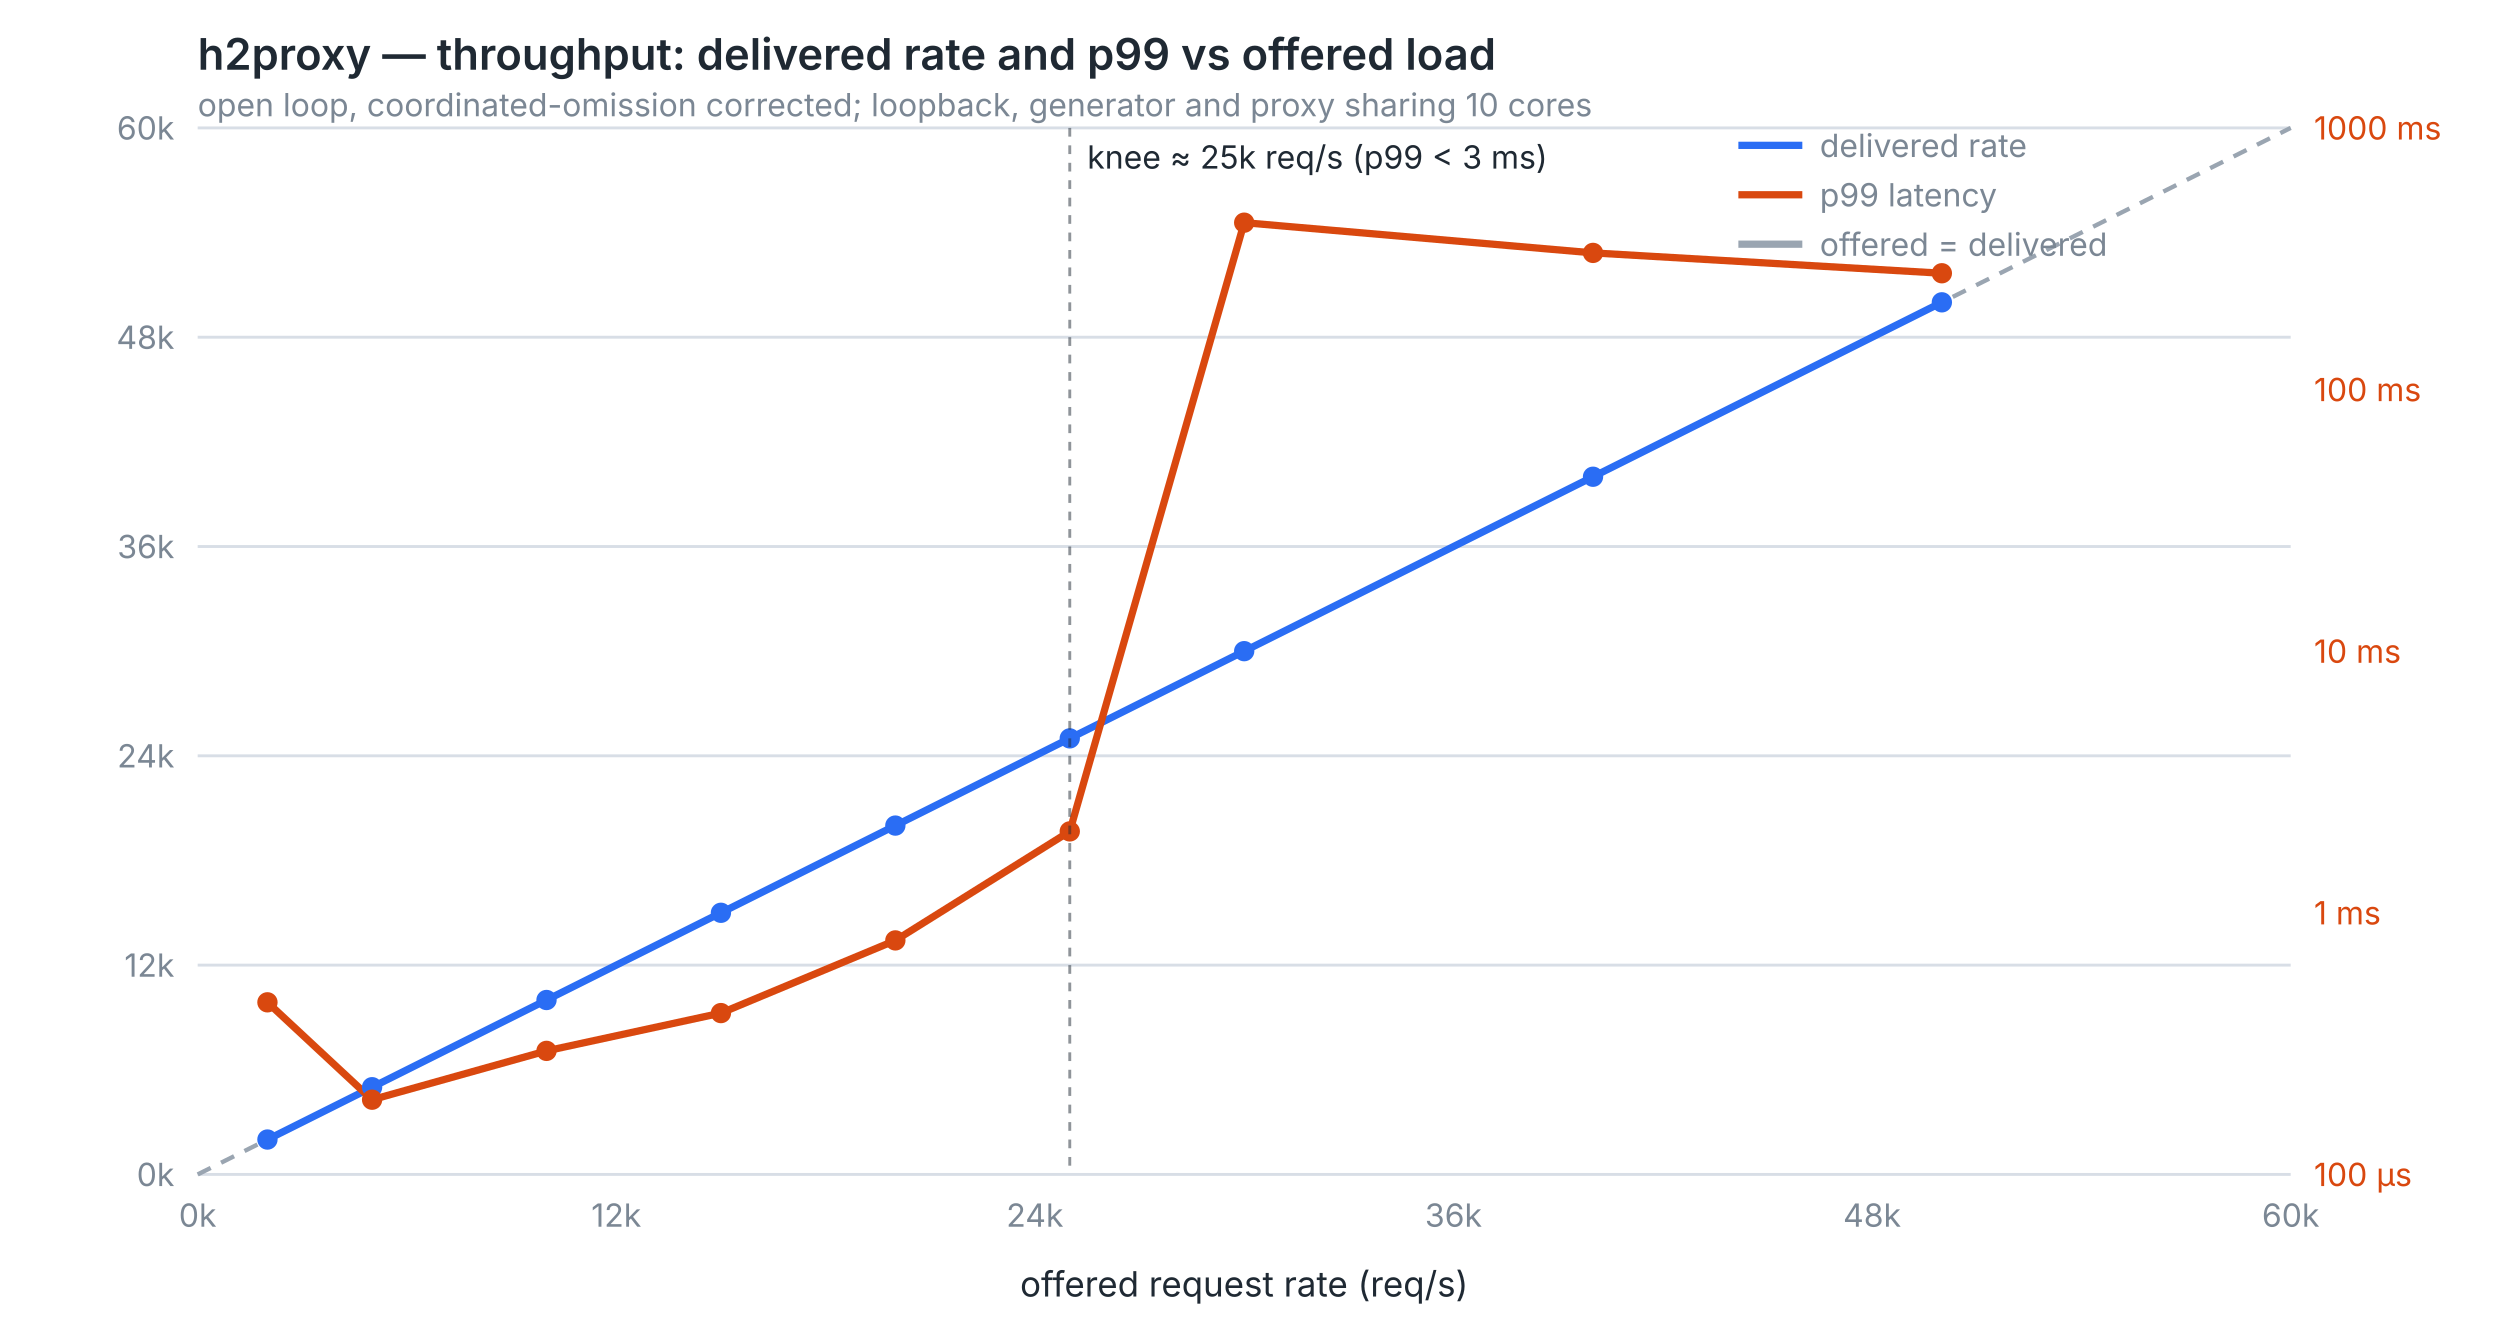
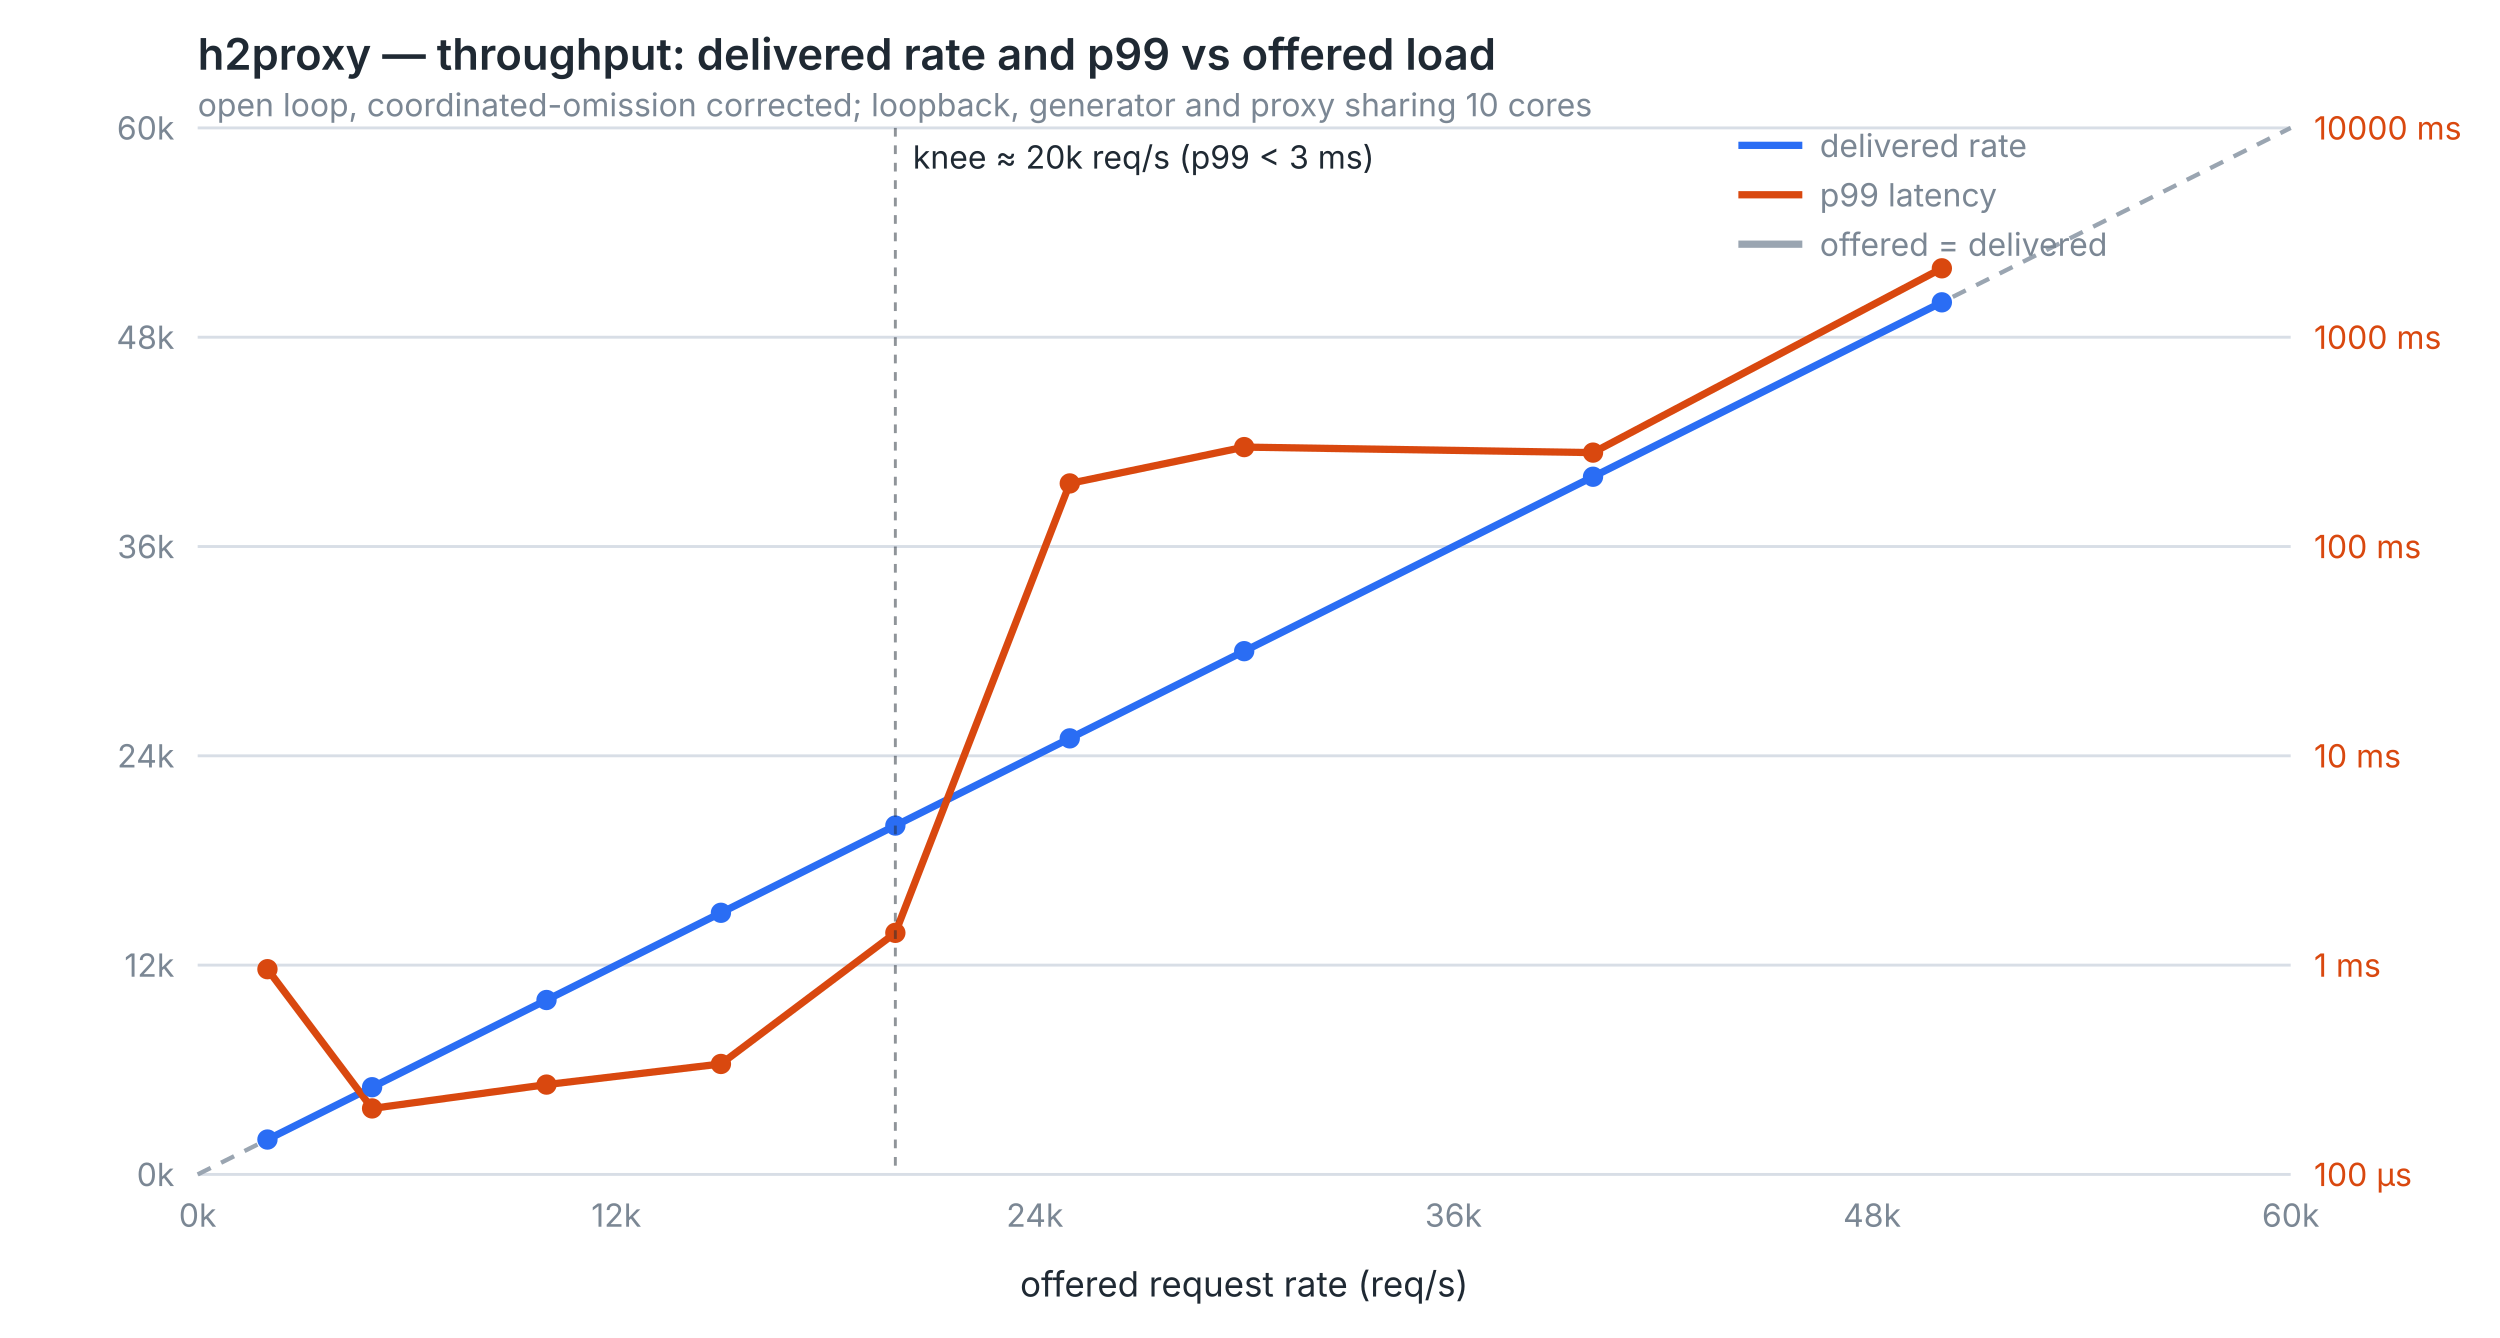
<svg xmlns="http://www.w3.org/2000/svg" viewBox="0 0 860 460" width="860" height="460" font-family="system-ui,-apple-system,sans-serif">
  <rect width="860" height="460" fill="none" />
  <text x="68" y="24" font-size="15" font-weight="600" fill="#1f2933">h2proxy — throughput: delivered rate and p99 vs offered load</text>
  <text x="68" y="40" font-size="11" fill="#7b8794">open loop, coordinated-omission corrected; loopback, generator and proxy sharing 10 cores</text>
  <line x1="68" y1="404.0" x2="788" y2="404.0" stroke="#d8dee6" stroke-width="1" />
  <text x="60" y="408.0" font-size="11" fill="#7b8794" text-anchor="end">0k</text>
  <line x1="68" y1="332.0" x2="788" y2="332.0" stroke="#d8dee6" stroke-width="1" />
  <text x="60" y="336.0" font-size="11" fill="#7b8794" text-anchor="end">12k</text>
  <line x1="68" y1="260.0" x2="788" y2="260.0" stroke="#d8dee6" stroke-width="1" />
  <text x="60" y="264.0" font-size="11" fill="#7b8794" text-anchor="end">24k</text>
  <line x1="68" y1="188.0" x2="788" y2="188.0" stroke="#d8dee6" stroke-width="1" />
  <text x="60" y="192.0" font-size="11" fill="#7b8794" text-anchor="end">36k</text>
  <line x1="68" y1="116.0" x2="788" y2="116.0" stroke="#d8dee6" stroke-width="1" />
  <text x="60" y="120.0" font-size="11" fill="#7b8794" text-anchor="end">48k</text>
  <line x1="68" y1="44.0" x2="788" y2="44.0" stroke="#d8dee6" stroke-width="1" />
  <text x="60" y="48.0" font-size="11" fill="#7b8794" text-anchor="end">60k</text>
  <text x="796" y="408.0" font-size="11" fill="#d9480f">100 µs</text>
-   <text x="796" y="318.0" font-size="11" fill="#d9480f">1 ms</text>
-   <text x="796" y="228.0" font-size="11" fill="#d9480f">10 ms</text>
-   <text x="796" y="138.0" font-size="11" fill="#d9480f">100 ms</text>
-   <text x="796" y="48.0" font-size="11" fill="#d9480f">1000 ms</text>
+   <text x="796" y="336.0" font-size="11" fill="#d9480f">1 ms</text>
+   <text x="796" y="264.0" font-size="11" fill="#d9480f">10 ms</text>
+   <text x="796" y="192.0" font-size="11" fill="#d9480f">100 ms</text>
+   <text x="796" y="120.0" font-size="11" fill="#d9480f">1000 ms</text>
+   <text x="796" y="48.0" font-size="11" fill="#d9480f">10000 ms</text>
  <text x="68.0" y="422.0" font-size="11" fill="#7b8794" text-anchor="middle">0k</text>
  <text x="212.0" y="422.0" font-size="11" fill="#7b8794" text-anchor="middle">12k</text>
  <text x="356.0" y="422.0" font-size="11" fill="#7b8794" text-anchor="middle">24k</text>
  <text x="500.0" y="422.0" font-size="11" fill="#7b8794" text-anchor="middle">36k</text>
  <text x="644.0" y="422.0" font-size="11" fill="#7b8794" text-anchor="middle">48k</text>
  <text x="788.0" y="422.0" font-size="11" fill="#7b8794" text-anchor="middle">60k</text>
  <text x="428" y="446" font-size="12" fill="#1f2933" text-anchor="middle">offered request rate (req/s)</text>
  <line x1="68.0" y1="404.0" x2="788.0" y2="44.0" stroke="#9aa5b1" stroke-width="1.5" stroke-dasharray="5 4" />
  <path d="M92.0,392.0 L128.0,374.0 L188.0,344.0 L248.0,314.0 L308.0,284.0 L368.0,254.0 L428.0,224.0 L548.0,164.0 L668.0,104.0" fill="none" stroke="#2a6df4" stroke-width="2.5" />
-   <path d="M92.0,344.8 L128.0,378.3 L188.0,361.5 L248.0,348.5 L308.0,323.5 L368.0,286.0 L428.0,76.6 L548.0,87.0 L668.0,94.0" fill="none" stroke="#d9480f" stroke-width="2.5" />
+   <path d="M92.0,333.4 L128.0,381.3 L188.0,373.1 L248.0,366.0 L308.0,320.9 L368.0,166.3 L428.0,153.8 L548.0,155.7 L668.0,92.3" fill="none" stroke="#d9480f" stroke-width="2.5" />
  <circle cx="92.0" cy="392.0" r="3.5" fill="#2a6df4" />
  <circle cx="128.0" cy="374.0" r="3.5" fill="#2a6df4" />
  <circle cx="188.0" cy="344.0" r="3.5" fill="#2a6df4" />
  <circle cx="248.0" cy="314.0" r="3.5" fill="#2a6df4" />
  <circle cx="308.0" cy="284.0" r="3.5" fill="#2a6df4" />
  <circle cx="368.0" cy="254.0" r="3.5" fill="#2a6df4" />
  <circle cx="428.0" cy="224.0" r="3.5" fill="#2a6df4" />
  <circle cx="548.0" cy="164.0" r="3.5" fill="#2a6df4" />
  <circle cx="668.0" cy="104.0" r="3.5" fill="#2a6df4" />
-   <circle cx="92.0" cy="344.8" r="3.5" fill="#d9480f" />
-   <circle cx="128.0" cy="378.3" r="3.5" fill="#d9480f" />
-   <circle cx="188.0" cy="361.5" r="3.5" fill="#d9480f" />
-   <circle cx="248.0" cy="348.5" r="3.5" fill="#d9480f" />
-   <circle cx="308.0" cy="323.5" r="3.5" fill="#d9480f" />
-   <circle cx="368.0" cy="286.0" r="3.5" fill="#d9480f" />
-   <circle cx="428.0" cy="76.6" r="3.5" fill="#d9480f" />
-   <circle cx="548.0" cy="87.0" r="3.5" fill="#d9480f" />
-   <circle cx="668.0" cy="94.0" r="3.5" fill="#d9480f" />
-   <line x1="368.0" y1="44" x2="368.0" y2="404" stroke="#1f2933" stroke-width="1" stroke-dasharray="3 3" opacity="0.5" />
-   <text x="374.0" y="58" font-size="11" fill="#1f2933">knee ≈ 25k req/s (p99 &lt; 3 ms)</text>
+   <circle cx="92.0" cy="333.4" r="3.5" fill="#d9480f" />
+   <circle cx="128.0" cy="381.3" r="3.5" fill="#d9480f" />
+   <circle cx="188.0" cy="373.1" r="3.5" fill="#d9480f" />
+   <circle cx="248.0" cy="366.0" r="3.5" fill="#d9480f" />
+   <circle cx="308.0" cy="320.9" r="3.5" fill="#d9480f" />
+   <circle cx="368.0" cy="166.3" r="3.5" fill="#d9480f" />
+   <circle cx="428.0" cy="153.8" r="3.5" fill="#d9480f" />
+   <circle cx="548.0" cy="155.7" r="3.5" fill="#d9480f" />
+   <circle cx="668.0" cy="92.3" r="3.5" fill="#d9480f" />
+   <line x1="308.0" y1="44" x2="308.0" y2="404" stroke="#1f2933" stroke-width="1" stroke-dasharray="3 3" opacity="0.5" />
+   <text x="314.0" y="58" font-size="11" fill="#1f2933">knee ≈ 20k req/s (p99 &lt; 3 ms)</text>
  <line x1="598" y1="50" x2="620" y2="50" stroke="#2a6df4" stroke-width="2.5" />
  <text x="626" y="54" font-size="11" fill="#7b8794">delivered rate</text>
  <line x1="598" y1="67" x2="620" y2="67" stroke="#d9480f" stroke-width="2.5" />
  <text x="626" y="71" font-size="11" fill="#7b8794">p99 latency</text>
  <line x1="598" y1="84" x2="620" y2="84" stroke="#9aa5b1" stroke-width="2.5" />
  <text x="626" y="88" font-size="11" fill="#7b8794">offered = delivered</text>
</svg>
